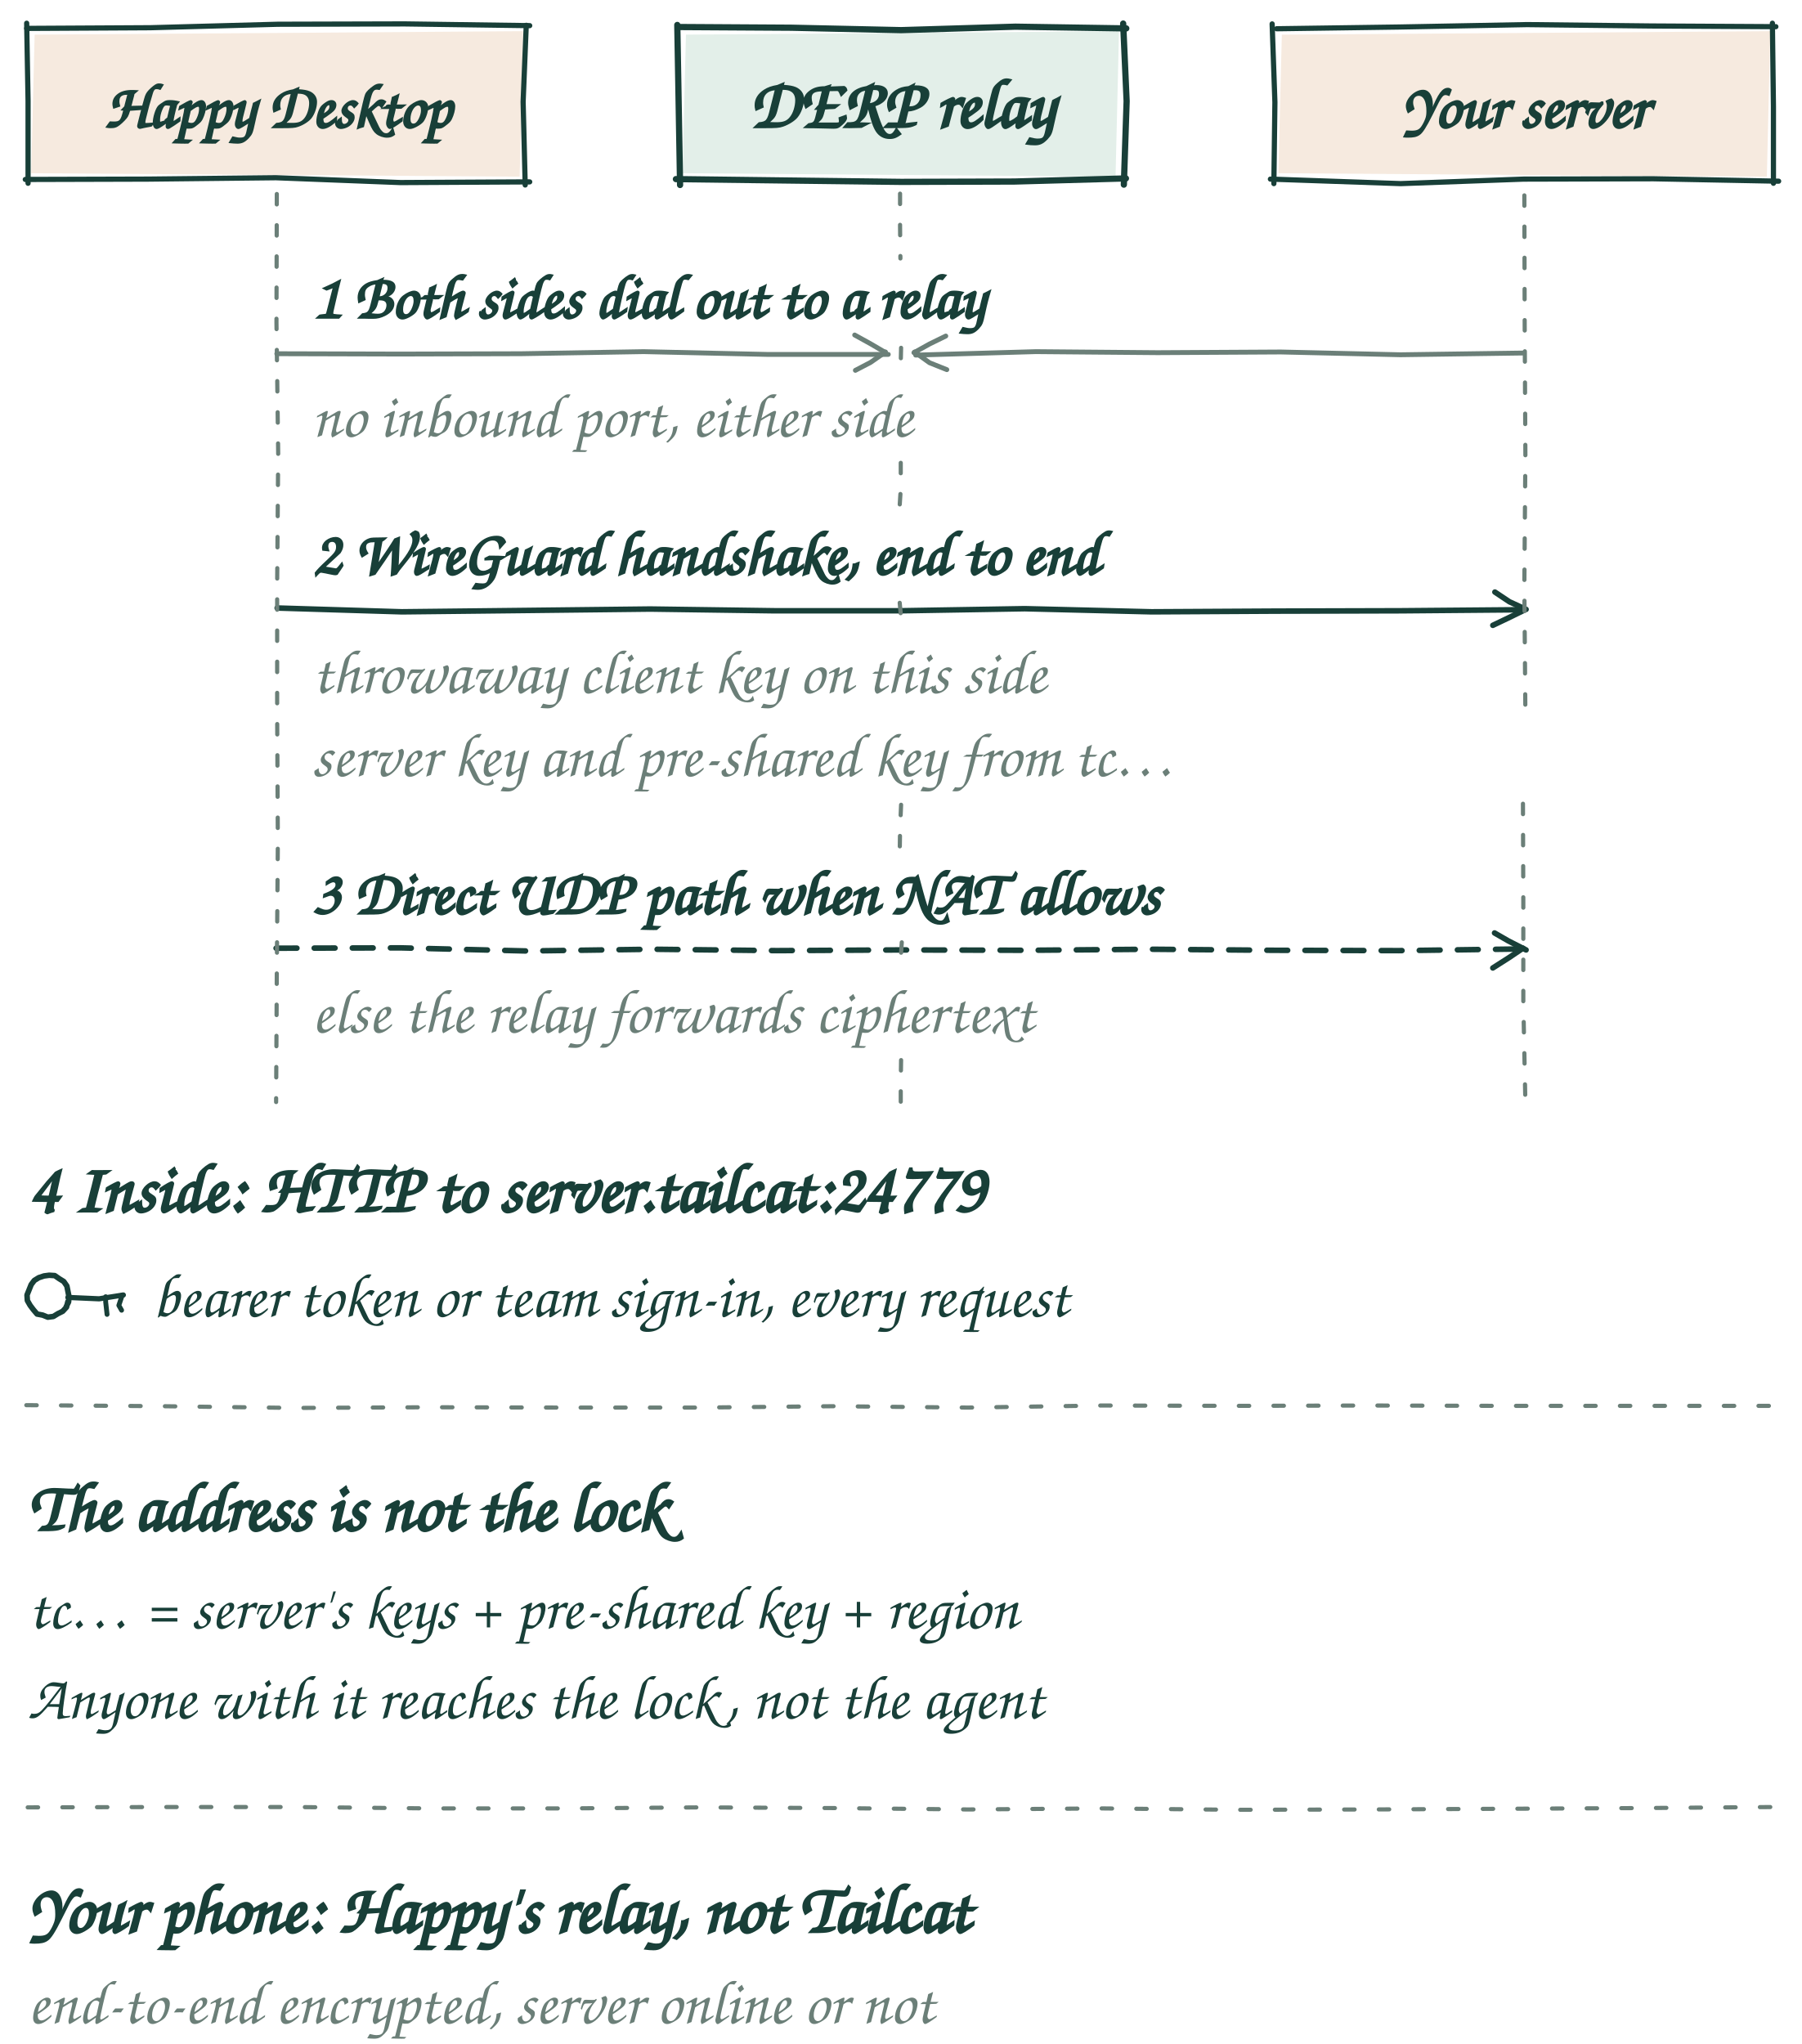
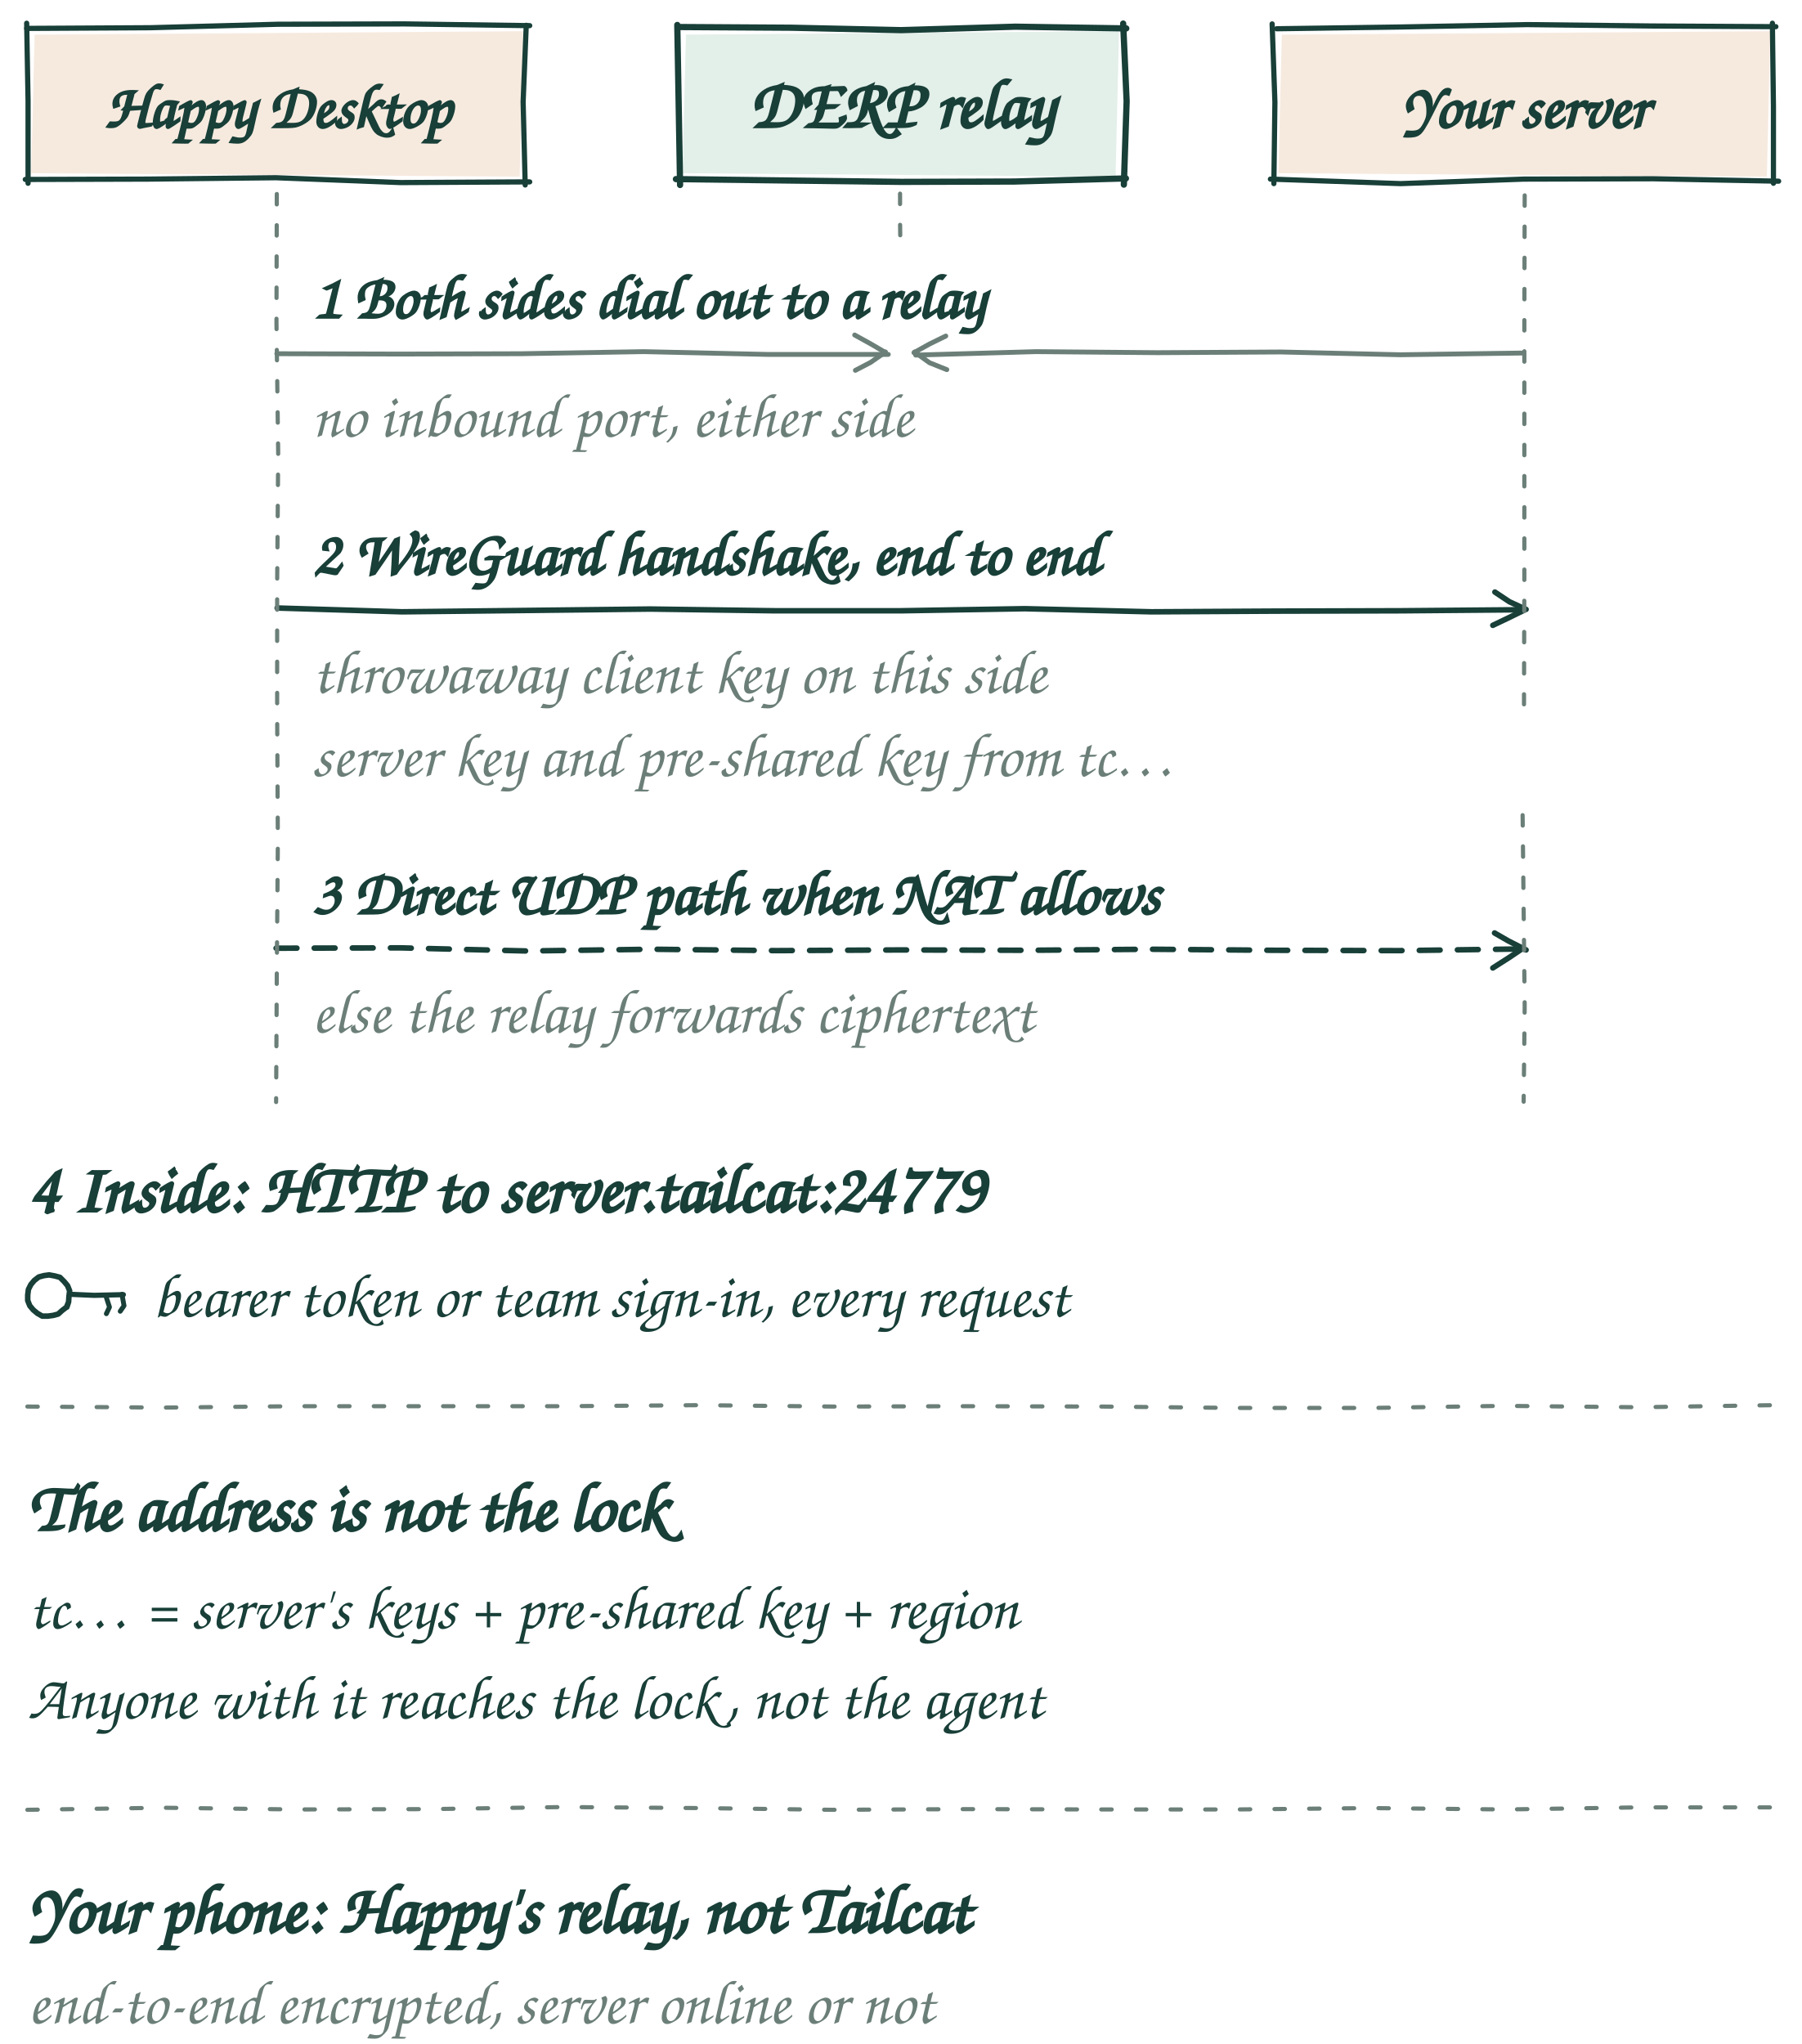
<svg xmlns="http://www.w3.org/2000/svg" width="520" height="590" viewBox="0 0 520 590" font-family="'Shantell Sans', 'Comic Sans MS', 'Chalkboard SE', 'Segoe Print', cursive" role="img">
  <path d="M10 10 L151 9 L150 51 L9 50 Z" fill="#f6eadf" />
  <path d="M7.7 8.2 L43.4 8.0 L80.2 7.0 L116.8 6.9 L152.9 7.4" fill="none" stroke="#183f38" stroke-width="1.5" stroke-linecap="round" stroke-linejoin="round" />
  <path d="M151.9 7.3 L151.0 29.4 L151.6 53.4" fill="none" stroke="#183f38" stroke-width="1.5" stroke-linecap="round" stroke-linejoin="round" />
  <path d="M152.9 52.5 L115.6 52.7 L79.6 51.3 L42.7 51.7 L7.3 51.8" fill="none" stroke="#183f38" stroke-width="1.5" stroke-linecap="round" stroke-linejoin="round" />
  <path d="M8.1 52.9 L8.1 29.1 L7.7 6.7" fill="none" stroke="#183f38" stroke-width="1.5" stroke-linecap="round" stroke-linejoin="round" />
  <text x="80" y="37" font-size="18" font-weight="700" fill="#183f38" text-anchor="middle">Happy Desktop</text>
  <path d="M198 10 L323 9 L322 51 L197 50 Z" fill="#e3efe9" />
  <path d="M195.9 7.8 L228.4 8.0 L260.1 8.7 L293.1 7.7 L325.1 8.2" fill="none" stroke="#183f38" stroke-width="1.8" stroke-linecap="round" stroke-linejoin="round" />
  <path d="M324.2 6.8 L325.2 29.2 L324.4 53.3" fill="none" stroke="#183f38" stroke-width="1.8" stroke-linecap="round" stroke-linejoin="round" />
  <path d="M325.0 51.5 L292.8 52.4 L260.1 52.5 L227.1 52.1 L195.1 51.7" fill="none" stroke="#183f38" stroke-width="1.8" stroke-linecap="round" stroke-linejoin="round" />
  <path d="M196.3 53.4 L195.9 30.3 L195.5 7.2" fill="none" stroke="#183f38" stroke-width="1.8" stroke-linecap="round" stroke-linejoin="round" />
  <text x="260" y="37" font-size="20" font-weight="700" fill="#183f38" text-anchor="middle">DERP relay</text>
  <path d="M370 10 L511 9 L510 51 L369 50 Z" fill="#f6eadf" />
  <path d="M368.5 8.3 L403.8 7.8 L440.8 7.1 L476.7 7.5 L512.6 7.7" fill="none" stroke="#183f38" stroke-width="1.5" stroke-linecap="round" stroke-linejoin="round" />
  <path d="M511.6 6.7 L511.9 30.7 L511.9 52.9" fill="none" stroke="#183f38" stroke-width="1.5" stroke-linecap="round" stroke-linejoin="round" />
  <path d="M513.4 52.3 L477.2 51.6 L439.8 51.7 L404.3 53.0 L366.7 51.7" fill="none" stroke="#183f38" stroke-width="1.5" stroke-linecap="round" stroke-linejoin="round" />
  <path d="M367.7 53.0 L368.0 29.5 L367.2 6.9" fill="none" stroke="#183f38" stroke-width="1.5" stroke-linecap="round" stroke-linejoin="round" />
  <text x="440" y="37" font-size="18" font-weight="700" fill="#183f38" text-anchor="middle">Your server</text>
  <text x="90" y="92" font-size="18" font-weight="700" fill="#183f38">1  Both sides dial out to a relay</text>
  <path d="M79.9 102.1 L115.7 102.2 L150.4 102.1 L185.8 101.5 L221.3 102.3 L256.4 102.3" fill="none" stroke="#6b7f78" stroke-width="1.4" stroke-linecap="round" stroke-linejoin="round" />
  <path d="M246.9 106.9 L251.3 104.6 L255.6 101.6" fill="none" stroke="#6b7f78" stroke-width="1.4" stroke-linecap="round" stroke-linejoin="round" />
  <path d="M246.7 96.7 L251.4 99.3 L255.5 101.7" fill="none" stroke="#6b7f78" stroke-width="1.4" stroke-linecap="round" stroke-linejoin="round" />
  <path d="M439.6 101.9 L404.2 102.4 L369.7 101.6 L334.1 101.8 L299.0 101.5 L264.3 102.5" fill="none" stroke="#6b7f78" stroke-width="1.4" stroke-linecap="round" stroke-linejoin="round" />
  <path d="M273.0 97.0 L268.3 99.3 L263.8 101.8" fill="none" stroke="#6b7f78" stroke-width="1.4" stroke-linecap="round" stroke-linejoin="round" />
  <path d="M273.3 106.7 L268.3 104.7 L264.0 101.6" fill="none" stroke="#6b7f78" stroke-width="1.4" stroke-linecap="round" stroke-linejoin="round" />
  <text x="90" y="126" font-size="18" font-weight="400" fill="#6b7f78">no inbound port, either side</text>
  <text x="90" y="166" font-size="18" font-weight="700" fill="#183f38">2  WireGuard handshake, end to end</text>
  <path d="M80.0 175.5 L116.0 176.6 L152.4 176.2 L187.7 175.8 L223.6 176.3 L260.0 176.3 L295.8 175.7 L332.4 176.6 L368.4 176.4 L404.4 176.3 L439.7 176.0" fill="none" stroke="#183f38" stroke-width="1.6" stroke-linecap="round" stroke-linejoin="round" />
  <path d="M430.9 180.5 L435.3 178.4 L439.8 176.2" fill="none" stroke="#183f38" stroke-width="1.6" stroke-linecap="round" stroke-linejoin="round" />
  <path d="M431.5 170.9 L435.7 173.7 L440.5 175.9" fill="none" stroke="#183f38" stroke-width="1.6" stroke-linecap="round" stroke-linejoin="round" />
  <text x="90" y="200" font-size="18" font-weight="400" fill="#6b7f78">throwaway client key on this side</text>
  <text x="90" y="224" font-size="18" font-weight="400" fill="#6b7f78">server key and pre-shared key from tc…</text>
  <text x="90" y="264" font-size="18" font-weight="700" fill="#183f38">3  Direct UDP path when NAT allows</text>
  <path d="M79.7 273.7 L115.6 273.6 L152.1 274.5 L188.4 274.0 L224.2 274.4 L259.5 274.2 L296.5 274.3 L332.3 274.0 L367.6 274.3 L403.8 274.4 L440.5 273.9" fill="none" stroke="#183f38" stroke-width="1.6" stroke-linecap="round" stroke-linejoin="round" stroke-dasharray="6 5" />
  <path d="M430.9 279.4 L435.6 276.4 L439.6 273.7" fill="none" stroke="#183f38" stroke-width="1.6" stroke-linecap="round" stroke-linejoin="round" />
  <path d="M431.4 269.3 L435.4 271.6 L440.5 274.2" fill="none" stroke="#183f38" stroke-width="1.6" stroke-linecap="round" stroke-linejoin="round" />
  <text x="90" y="298" font-size="18" font-weight="400" fill="#6b7f78">else the relay forwards ciphertext</text>
  <path d="M79.9 56.0 L79.8 93.1 L80.3 130.9 L80.0 168.5 L80.0 205.9 L80.2 243.0 L79.9 280.4 L79.7 318.1" fill="none" stroke="#6b7f78" stroke-width="1.2" stroke-linecap="round" stroke-linejoin="round" stroke-dasharray="3 6" />
-   <path d="M259.8 55.9 L259.8 65.5 L259.9 74.6" fill="none" stroke="#6b7f78" stroke-width="1.2" stroke-linecap="round" stroke-linejoin="round" stroke-dasharray="3 6" />
-   <path d="M260.1 100.4 L260.0 104.6 L260.0 108.6" fill="none" stroke="#6b7f78" stroke-width="1.2" stroke-linecap="round" stroke-linejoin="round" stroke-dasharray="3 6" />
-   <path d="M260.0 133.6 L260.0 141.1 L259.5 148.9" fill="none" stroke="#6b7f78" stroke-width="1.2" stroke-linecap="round" stroke-linejoin="round" stroke-dasharray="3 6" />
-   <path d="M259.7 174.0 L260.1 178.4 L259.8 182.6" fill="none" stroke="#6b7f78" stroke-width="1.2" stroke-linecap="round" stroke-linejoin="round" stroke-dasharray="3 6" />
-   <path d="M260.1 232.3 L259.8 239.4 L259.7 246.4" fill="none" stroke="#6b7f78" stroke-width="1.2" stroke-linecap="round" stroke-linejoin="round" stroke-dasharray="3 6" />
-   <path d="M260.3 272.0 L260.0 276.5 L260.4 280.5" fill="none" stroke="#6b7f78" stroke-width="1.2" stroke-linecap="round" stroke-linejoin="round" stroke-dasharray="3 6" />
-   <path d="M260.1 306.0 L260.0 312.1 L260.0 318.0" fill="none" stroke="#6b7f78" stroke-width="1.2" stroke-linecap="round" stroke-linejoin="round" stroke-dasharray="3 6" />
-   <path d="M440.0 56.4 L440.1 93.9 L440.3 131.2 L440.0 169.2 L440.3 206.2" fill="none" stroke="#6b7f78" stroke-width="1.2" stroke-linecap="round" stroke-linejoin="round" stroke-dasharray="3 6" />
-   <path d="M439.6 232.0 L439.7 260.5 L439.7 289.4 L440.3 318.4" fill="none" stroke="#6b7f78" stroke-width="1.2" stroke-linecap="round" stroke-linejoin="round" stroke-dasharray="3 6" />
+   <path d="M259.8 55.9 L259.8 64.0 L259.9 71.6" fill="none" stroke="#6b7f78" stroke-width="1.2" stroke-linecap="round" stroke-linejoin="round" stroke-dasharray="3 6" />
+   <path d="M440.1 56.4 L440.0 93.2 L440.0 129.8 L440.0 166.4 L439.9 203.3" fill="none" stroke="#6b7f78" stroke-width="1.2" stroke-linecap="round" stroke-linejoin="round" stroke-dasharray="3 6" />
+   <path d="M439.5 235.3 L439.8 262.7 L440.1 290.4 L439.8 318.0" fill="none" stroke="#6b7f78" stroke-width="1.2" stroke-linecap="round" stroke-linejoin="round" stroke-dasharray="3 6" />
  <text x="8" y="350" font-size="20" font-weight="700" fill="#183f38">4  Inside: HTTP to server.tailcat:24779</text>
-   <path d="M19.6 375.7 L19.2 377.3 L18.1 378.5 L16.7 379.2 L15.4 380.0 L13.8 380.2 L12.3 379.6 L10.7 379.3 L9.6 378.0 L8.7 376.8 L7.9 375.4 L7.8 373.8 L8.4 372.3 L9.0 370.8 L9.9 369.6 L11.2 368.8 L12.7 368.3 L14.2 368.1 L15.8 368.2 L17.1 369.1 L18.4 369.9 L19.3 371.2 L19.6 372.7 L19.9 374.2 L19.8 375.8 L19.1 377.2" fill="none" stroke="#183f38" stroke-width="1.6" stroke-linecap="round" stroke-linejoin="round" />
-   <path d="M19.6 374.5 L28.6 374.9 L35.6 373.8" fill="none" stroke="#183f38" stroke-width="1.5" stroke-linecap="round" stroke-linejoin="round" />
-   <path d="M30.5 374.3 L30.5 375.8 L30.9 379.4" fill="none" stroke="#183f38" stroke-width="1.4" stroke-linecap="round" stroke-linejoin="round" />
-   <path d="M35.3 373.8 L34.3 376.8 L35.1 378.2" fill="none" stroke="#183f38" stroke-width="1.4" stroke-linecap="round" stroke-linejoin="round" />
+   <path d="M19.8 375.8 L19.2 377.3 L17.9 378.3 L16.8 379.3 L15.3 379.7 L13.8 379.9 L12.2 379.9 L10.8 379.1 L9.6 378.1 L8.6 376.9 L8.0 375.4 L8.0 373.8 L8.2 372.2 L8.9 370.8 L9.9 369.6 L11.2 368.6 L12.7 368.2 L14.2 368.0 L15.8 368.3 L17.3 368.7 L18.5 369.9 L19.5 371.1 L20.1 372.6 L19.9 374.2 L19.8 375.8 L19.3 377.3" fill="none" stroke="#183f38" stroke-width="1.6" stroke-linecap="round" stroke-linejoin="round" />
+   <path d="M20.3 373.6 L27.2 373.9 L35.6 373.7" fill="none" stroke="#183f38" stroke-width="1.5" stroke-linecap="round" stroke-linejoin="round" />
+   <path d="M30.6 374.2 L31.6 377.3 L30.7 379.2" fill="none" stroke="#183f38" stroke-width="1.4" stroke-linecap="round" stroke-linejoin="round" />
+   <path d="M35.2 373.6 L35.8 376.9 L34.7 378.5" fill="none" stroke="#183f38" stroke-width="1.4" stroke-linecap="round" stroke-linejoin="round" />
  <text x="44" y="380" font-size="18" font-weight="400" fill="#183f38">bearer token or team sign-in, every request</text>
-   <path d="M7.6 405.6 L46.9 405.9 L85.2 406.4 L124.4 406.2 L162.7 406.3 L201.5 406.3 L240.6 405.9 L279.4 406.3 L318.0 405.7 L356.9 405.8 L395.4 405.7 L434.1 405.8 L473.1 405.8 L512.3 405.8" fill="none" stroke="#6b7f78" stroke-width="1.2" stroke-linecap="round" stroke-linejoin="round" stroke-dasharray="3 7" />
+   <path d="M7.9 406.0 L47.2 406.3 L85.3 405.9 L124.3 405.9 L162.8 405.9 L202.0 405.6 L240.7 406.0 L279.0 405.9 L318.3 406.0 L356.6 406.4 L395.9 406.4 L434.1 405.8 L472.9 406.2 L511.8 405.6" fill="none" stroke="#6b7f78" stroke-width="1.2" stroke-linecap="round" stroke-linejoin="round" stroke-dasharray="3 7" />
  <text x="8" y="442" font-size="20" font-weight="700" fill="#183f38">The address is not the lock</text>
  <text x="8" y="470" font-size="18" font-weight="400" fill="#183f38">tc… = server's keys + pre-shared key + region</text>
  <text x="8" y="496" font-size="18" font-weight="400" fill="#183f38">Anyone with it reaches the lock, not the agent</text>
-   <path d="M8.0 521.7 L46.6 521.6 L85.3 521.6 L124.5 522.0 L162.8 522.0 L202.2 521.7 L240.9 521.9 L279.4 522.3 L318.1 522.0 L357.1 522.4 L395.6 522.3 L434.6 522.1 L473.2 521.9 L511.6 521.6" fill="none" stroke="#6b7f78" stroke-width="1.2" stroke-linecap="round" stroke-linejoin="round" stroke-dasharray="3 7" />
+   <path d="M7.9 522.4 L47.0 521.8 L85.3 522.3 L124.4 522.2 L162.7 521.6 L202.0 521.9 L240.3 522.4 L279.5 522.2 L317.8 522.3 L356.6 522.3 L395.7 521.9 L434.5 522.3 L473.0 521.7 L512.0 521.7" fill="none" stroke="#6b7f78" stroke-width="1.2" stroke-linecap="round" stroke-linejoin="round" stroke-dasharray="3 7" />
  <text x="8" y="558" font-size="20" font-weight="700" fill="#183f38">Your phone: Happy's relay, not Tailcat</text>
  <text x="8" y="584" font-size="18" font-weight="400" fill="#6b7f78">end-to-end encrypted, server online or not</text>
</svg>
